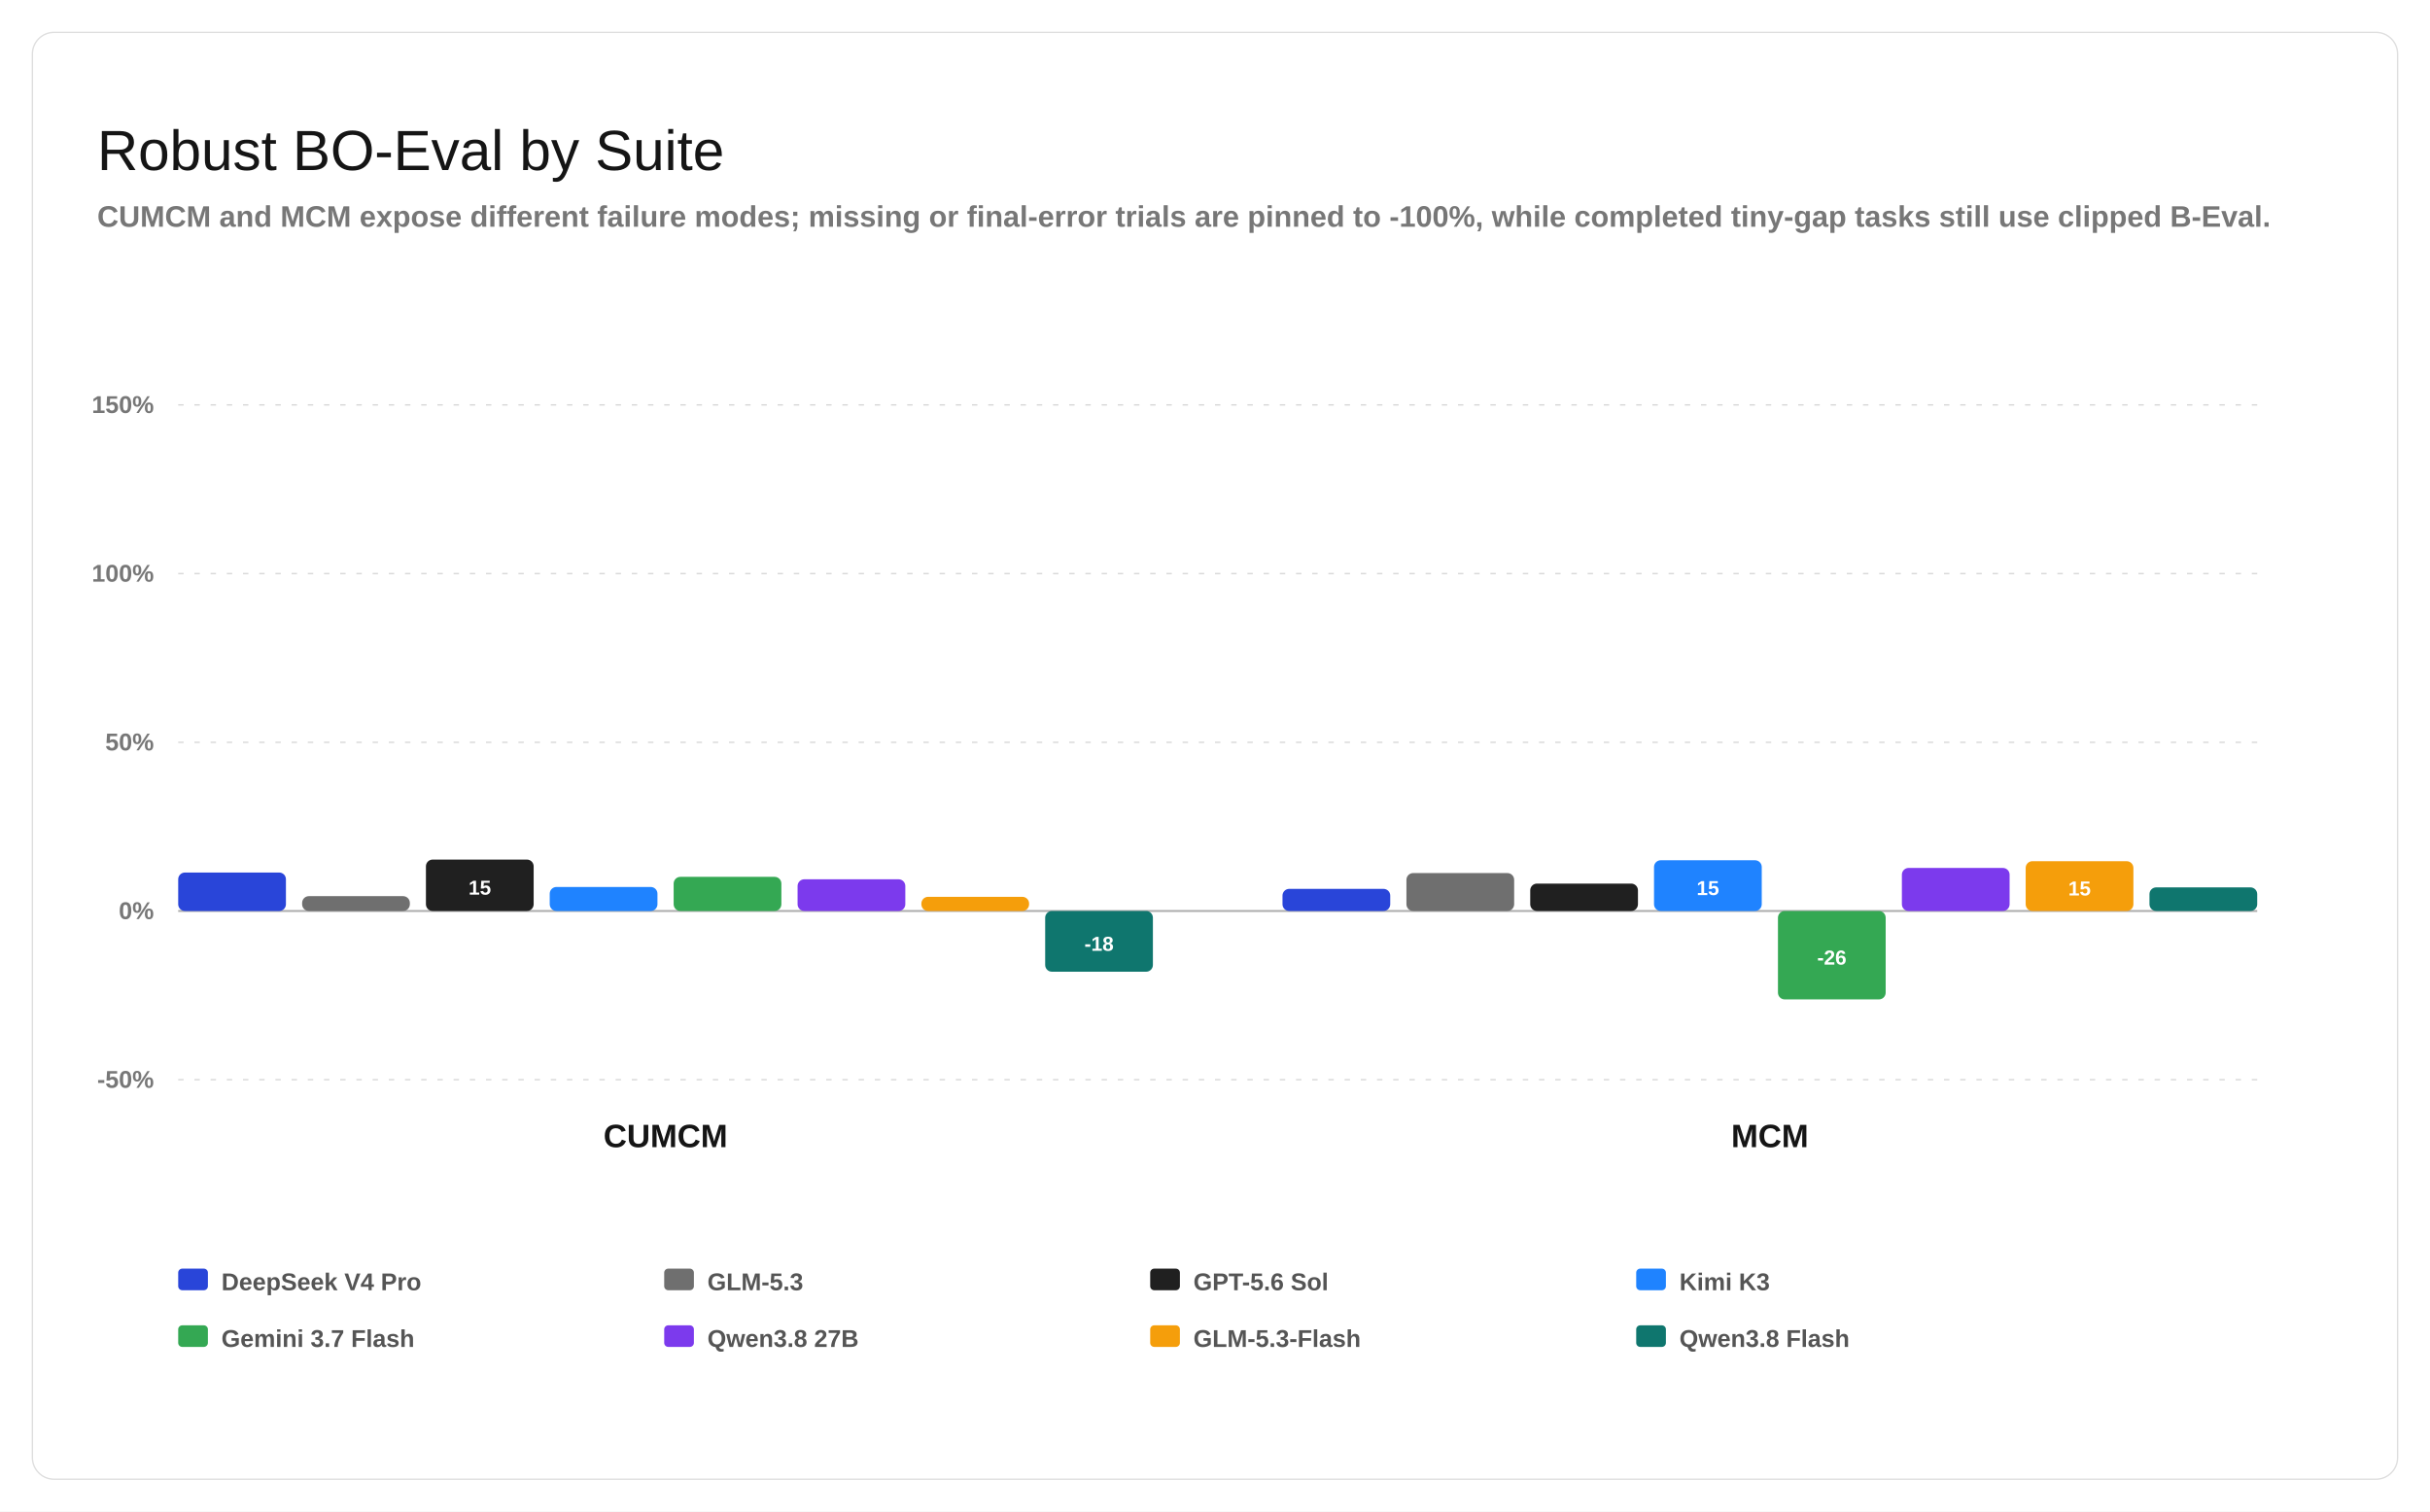
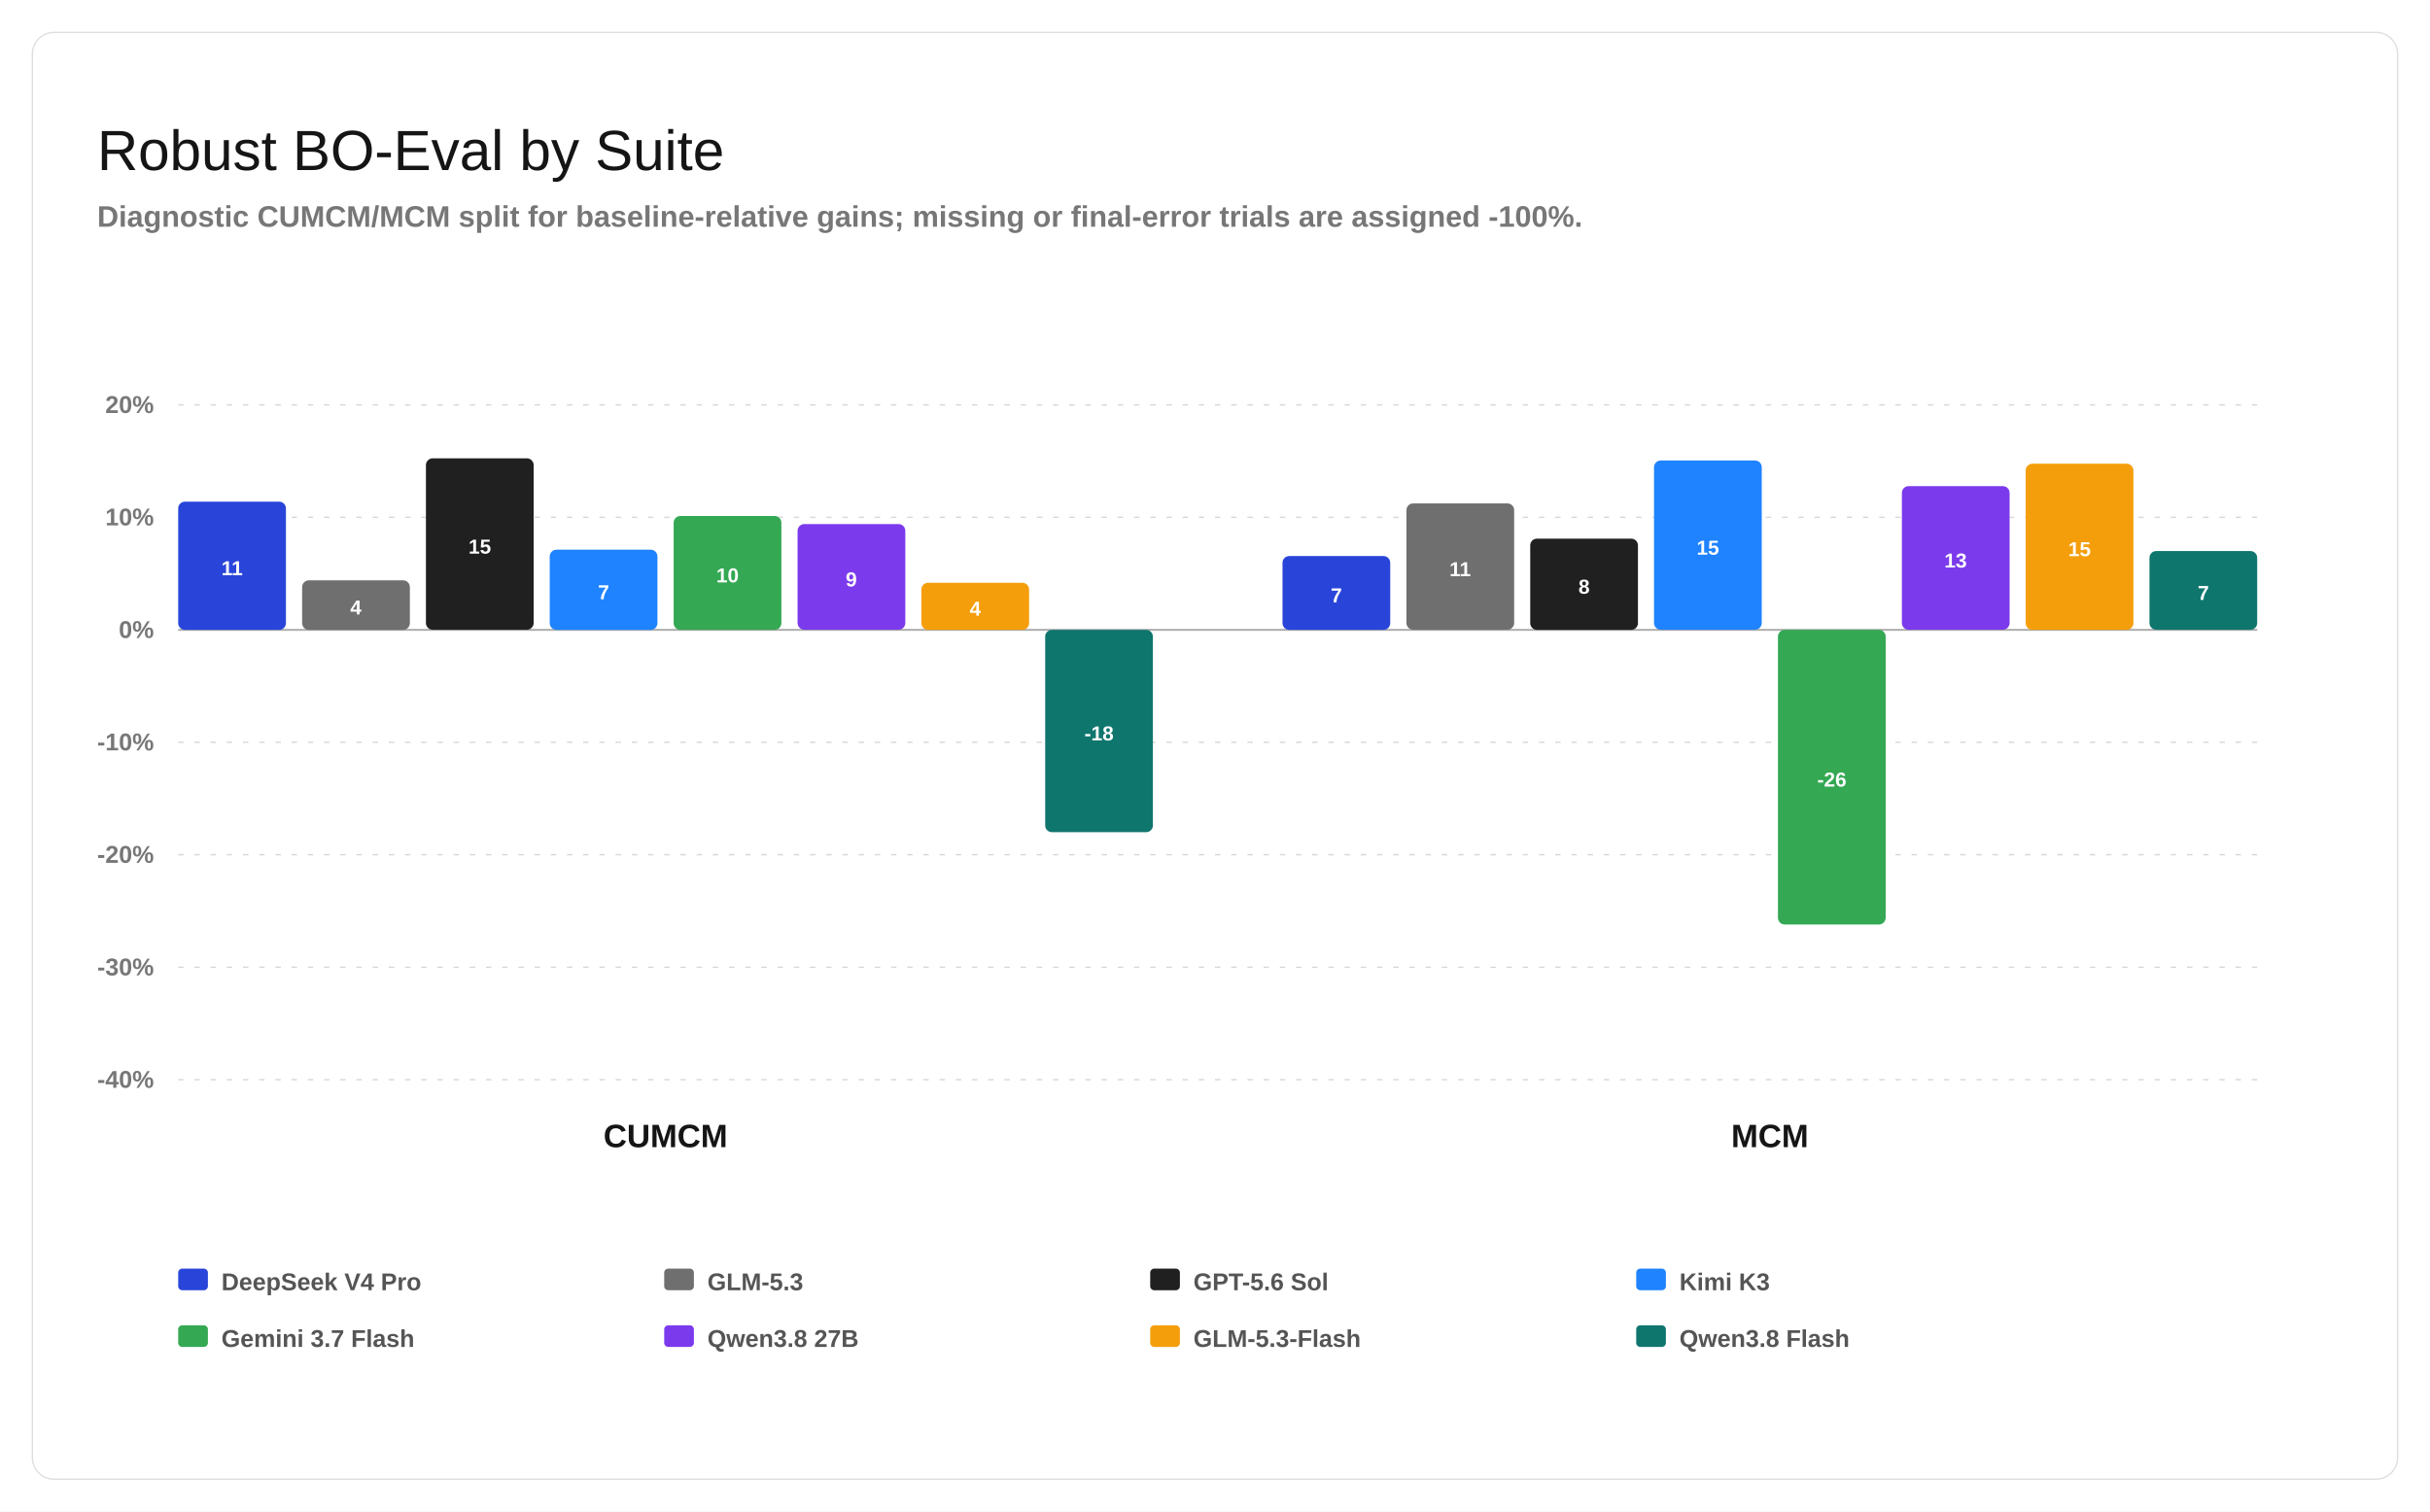
<svg xmlns="http://www.w3.org/2000/svg" width="1800" height="1120" viewBox="0 0 1800 1120" role="img">
  <style>
      .title { font-family: Georgia, Times, serif; font-size: 42px; font-weight: 500; fill: #050505; }
      .subtitle { font-family: Arial, Helvetica, sans-serif; font-size: 22px; fill: #777777; font-weight: 650; }
      .axis { font-family: Arial, Helvetica, sans-serif; font-size: 18px; fill: #777777; font-weight: 650; }
      .axis-title { font-family: Arial, Helvetica, sans-serif; font-size: 22px; fill: #111111; font-weight: 720; }
      .label { font-family: Arial, Helvetica, sans-serif; font-size: 19px; fill: #151515; font-weight: 700; }
      .small { font-family: Arial, Helvetica, sans-serif; font-size: 18px; fill: #777777; font-weight: 650; }
    </style>
  <rect width="1800" height="1120" fill="#ffffff" />
  <rect x="24.0" y="24.0" width="1752.0" height="1072.0" fill="#ffffff" rx="16.0" stroke="#dedede" />
  <text x="72.0" y="126.0" text-anchor="start" font-family="Arial, Helvetica, sans-serif" font-size="42" font-weight="500" fill="#151515">Robust BO-Eval by Suite</text>
-   <text x="72.0" y="168.0" text-anchor="start" font-family="Arial, Helvetica, sans-serif" font-size="22" font-weight="650" fill="#777777">CUMCM and MCM expose different failure modes; missing or final-error trials are pinned to -100%, while completed tiny-gap tasks still use clipped B-Eval.</text>
+   <text x="72.0" y="168.0" text-anchor="start" font-family="Arial, Helvetica, sans-serif" font-size="22" font-weight="650" fill="#777777">Diagnostic CUMCM/MCM split for baseline-relative gains; missing or final-error trials are assigned -100%.</text>
  <line x1="132.0" y1="800.0" x2="1672.0" y2="800.0" stroke="#d7d7d7" stroke-width="1.0" stroke-dasharray="4 8" />
-   <text x="114.0" y="806.0" text-anchor="end" font-family="Arial, Helvetica, sans-serif" font-size="18" font-weight="600" fill="#777777">-50%</text>
-   <line x1="132.0" y1="675.0" x2="1672.0" y2="675.0" stroke="#aaaaaa" stroke-width="1.4" />
-   <text x="114.0" y="681.0" text-anchor="end" font-family="Arial, Helvetica, sans-serif" font-size="18" font-weight="600" fill="#777777">0%</text>
+   <text x="114.0" y="806.0" text-anchor="end" font-family="Arial, Helvetica, sans-serif" font-size="18" font-weight="600" fill="#777777">-40%</text>
+   <line x1="132.0" y1="716.7" x2="1672.0" y2="716.7" stroke="#d7d7d7" stroke-width="1.0" stroke-dasharray="4 8" />
+   <text x="114.0" y="722.7" text-anchor="end" font-family="Arial, Helvetica, sans-serif" font-size="18" font-weight="600" fill="#777777">-30%</text>
+   <line x1="132.0" y1="633.3" x2="1672.0" y2="633.3" stroke="#d7d7d7" stroke-width="1.0" stroke-dasharray="4 8" />
+   <text x="114.0" y="639.3" text-anchor="end" font-family="Arial, Helvetica, sans-serif" font-size="18" font-weight="600" fill="#777777">-20%</text>
  <line x1="132.0" y1="550.0" x2="1672.0" y2="550.0" stroke="#d7d7d7" stroke-width="1.0" stroke-dasharray="4 8" />
-   <text x="114.0" y="556.0" text-anchor="end" font-family="Arial, Helvetica, sans-serif" font-size="18" font-weight="600" fill="#777777">50%</text>
-   <line x1="132.0" y1="425.0" x2="1672.0" y2="425.0" stroke="#d7d7d7" stroke-width="1.0" stroke-dasharray="4 8" />
-   <text x="114.0" y="431.0" text-anchor="end" font-family="Arial, Helvetica, sans-serif" font-size="18" font-weight="600" fill="#777777">100%</text>
+   <text x="114.0" y="556.0" text-anchor="end" font-family="Arial, Helvetica, sans-serif" font-size="18" font-weight="600" fill="#777777">-10%</text>
+   <line x1="132.0" y1="466.7" x2="1672.0" y2="466.7" stroke="#aaaaaa" stroke-width="1.4" />
+   <text x="114.0" y="472.7" text-anchor="end" font-family="Arial, Helvetica, sans-serif" font-size="18" font-weight="600" fill="#777777">0%</text>
+   <line x1="132.0" y1="383.3" x2="1672.0" y2="383.3" stroke="#d7d7d7" stroke-width="1.0" stroke-dasharray="4 8" />
+   <text x="114.0" y="389.3" text-anchor="end" font-family="Arial, Helvetica, sans-serif" font-size="18" font-weight="600" fill="#777777">10%</text>
  <line x1="132.0" y1="300.0" x2="1672.0" y2="300.0" stroke="#d7d7d7" stroke-width="1.0" stroke-dasharray="4 8" />
-   <text x="114.0" y="306.0" text-anchor="end" font-family="Arial, Helvetica, sans-serif" font-size="18" font-weight="600" fill="#777777">150%</text>
+   <text x="114.0" y="306.0" text-anchor="end" font-family="Arial, Helvetica, sans-serif" font-size="18" font-weight="600" fill="#777777">20%</text>
  <text x="493.0" y="850.0" text-anchor="middle" font-family="Arial, Helvetica, sans-serif" font-size="24" font-weight="800" fill="#151515">CUMCM</text>
-   <rect x="132.0" y="646.5" width="79.8" height="28.5" fill="#2945d9" rx="5.0" />
-   <rect x="223.8" y="664.0" width="79.8" height="11.0" fill="#6f6f6f" rx="5.0" />
-   <rect x="315.5" y="636.9" width="79.8" height="38.1" fill="#202020" rx="5.0" />
-   <text x="355.4" y="662.9" text-anchor="middle" font-family="Arial, Helvetica, sans-serif" font-size="15" font-weight="800" fill="#ffffff">15</text>
-   <rect x="407.2" y="657.2" width="79.8" height="17.8" fill="#1f83ff" rx="5.0" />
-   <rect x="499.0" y="649.7" width="79.8" height="25.3" fill="#34a853" rx="5.0" />
-   <rect x="590.8" y="651.5" width="79.8" height="23.5" fill="#7c3aed" rx="5.0" />
-   <rect x="682.5" y="664.5" width="79.8" height="10.5" fill="#f59e0b" rx="5.0" />
-   <rect x="774.2" y="675.0" width="79.8" height="45.0" fill="#0f766e" rx="5.0" />
-   <text x="814.1" y="704.5" text-anchor="middle" font-family="Arial, Helvetica, sans-serif" font-size="15" font-weight="800" fill="#ffffff">-18</text>
+   <rect x="132.0" y="371.7" width="79.8" height="95.0" fill="#2945d9" rx="5.0" />
+   <text x="171.9" y="426.2" text-anchor="middle" font-family="Arial, Helvetica, sans-serif" font-size="15" font-weight="800" fill="#ffffff">11</text>
+   <rect x="223.8" y="430.0" width="79.8" height="36.7" fill="#6f6f6f" rx="5.0" />
+   <text x="263.6" y="455.3" text-anchor="middle" font-family="Arial, Helvetica, sans-serif" font-size="15" font-weight="800" fill="#ffffff">4</text>
+   <rect x="315.5" y="339.6" width="79.8" height="127.0" fill="#202020" rx="5.0" />
+   <text x="355.4" y="410.2" text-anchor="middle" font-family="Arial, Helvetica, sans-serif" font-size="15" font-weight="800" fill="#ffffff">15</text>
+   <rect x="407.2" y="407.3" width="79.8" height="59.4" fill="#1f83ff" rx="5.0" />
+   <text x="447.1" y="444.0" text-anchor="middle" font-family="Arial, Helvetica, sans-serif" font-size="15" font-weight="800" fill="#ffffff">7</text>
+   <rect x="499.0" y="382.3" width="79.8" height="84.4" fill="#34a853" rx="5.0" />
+   <text x="538.9" y="431.5" text-anchor="middle" font-family="Arial, Helvetica, sans-serif" font-size="15" font-weight="800" fill="#ffffff">10</text>
+   <rect x="590.8" y="388.3" width="79.8" height="78.3" fill="#7c3aed" rx="5.0" />
+   <text x="630.6" y="434.5" text-anchor="middle" font-family="Arial, Helvetica, sans-serif" font-size="15" font-weight="800" fill="#ffffff">9</text>
+   <rect x="682.5" y="431.8" width="79.8" height="34.9" fill="#f59e0b" rx="5.0" />
+   <text x="722.4" y="456.2" text-anchor="middle" font-family="Arial, Helvetica, sans-serif" font-size="15" font-weight="800" fill="#ffffff">4</text>
+   <rect x="774.2" y="466.7" width="79.8" height="149.9" fill="#0f766e" rx="5.0" />
+   <text x="814.1" y="548.6" text-anchor="middle" font-family="Arial, Helvetica, sans-serif" font-size="15" font-weight="800" fill="#ffffff">-18</text>
  <text x="1311.0" y="850.0" text-anchor="middle" font-family="Arial, Helvetica, sans-serif" font-size="24" font-weight="800" fill="#151515">MCM</text>
-   <rect x="950.0" y="658.6" width="79.8" height="16.4" fill="#2945d9" rx="5.0" />
-   <rect x="1041.8" y="646.9" width="79.8" height="28.1" fill="#6f6f6f" rx="5.0" />
-   <rect x="1133.5" y="654.7" width="79.8" height="20.3" fill="#202020" rx="5.0" />
-   <rect x="1225.2" y="637.4" width="79.8" height="37.6" fill="#1f83ff" rx="5.0" />
-   <text x="1265.1" y="663.2" text-anchor="middle" font-family="Arial, Helvetica, sans-serif" font-size="15" font-weight="800" fill="#ffffff">15</text>
-   <rect x="1317.0" y="675.0" width="79.8" height="65.5" fill="#34a853" rx="5.0" />
-   <text x="1356.9" y="714.7" text-anchor="middle" font-family="Arial, Helvetica, sans-serif" font-size="15" font-weight="800" fill="#ffffff">-26</text>
-   <rect x="1408.8" y="643.1" width="79.8" height="31.9" fill="#7c3aed" rx="5.0" />
-   <rect x="1500.5" y="638.1" width="79.8" height="36.9" fill="#f59e0b" rx="5.0" />
-   <text x="1540.4" y="663.5" text-anchor="middle" font-family="Arial, Helvetica, sans-serif" font-size="15" font-weight="800" fill="#ffffff">15</text>
-   <rect x="1592.2" y="657.5" width="79.8" height="17.5" fill="#0f766e" rx="5.0" />
+   <rect x="950.0" y="412.0" width="79.8" height="54.7" fill="#2945d9" rx="5.0" />
+   <text x="989.9" y="446.3" text-anchor="middle" font-family="Arial, Helvetica, sans-serif" font-size="15" font-weight="800" fill="#ffffff">7</text>
+   <rect x="1041.8" y="373.0" width="79.8" height="93.6" fill="#6f6f6f" rx="5.0" />
+   <text x="1081.6" y="426.9" text-anchor="middle" font-family="Arial, Helvetica, sans-serif" font-size="15" font-weight="800" fill="#ffffff">11</text>
+   <rect x="1133.5" y="399.1" width="79.8" height="67.6" fill="#202020" rx="5.0" />
+   <text x="1173.4" y="439.9" text-anchor="middle" font-family="Arial, Helvetica, sans-serif" font-size="15" font-weight="800" fill="#ffffff">8</text>
+   <rect x="1225.2" y="341.2" width="79.8" height="125.4" fill="#1f83ff" rx="5.0" />
+   <text x="1265.1" y="411.0" text-anchor="middle" font-family="Arial, Helvetica, sans-serif" font-size="15" font-weight="800" fill="#ffffff">15</text>
+   <rect x="1317.0" y="466.7" width="79.8" height="218.3" fill="#34a853" rx="5.0" />
+   <text x="1356.9" y="582.8" text-anchor="middle" font-family="Arial, Helvetica, sans-serif" font-size="15" font-weight="800" fill="#ffffff">-26</text>
+   <rect x="1408.8" y="360.2" width="79.8" height="106.4" fill="#7c3aed" rx="5.0" />
+   <text x="1448.6" y="420.5" text-anchor="middle" font-family="Arial, Helvetica, sans-serif" font-size="15" font-weight="800" fill="#ffffff">13</text>
+   <rect x="1500.5" y="343.6" width="79.8" height="123.1" fill="#f59e0b" rx="5.0" />
+   <text x="1540.4" y="412.1" text-anchor="middle" font-family="Arial, Helvetica, sans-serif" font-size="15" font-weight="800" fill="#ffffff">15</text>
+   <rect x="1592.2" y="408.3" width="79.8" height="58.3" fill="#0f766e" rx="5.0" />
+   <text x="1632.1" y="444.5" text-anchor="middle" font-family="Arial, Helvetica, sans-serif" font-size="15" font-weight="800" fill="#ffffff">7</text>
  <rect x="132.0" y="940.0" width="22.0" height="16.0" fill="#2945d9" rx="3.0" />
  <text x="164.0" y="956.0" text-anchor="start" font-family="Arial, Helvetica, sans-serif" font-size="18" font-weight="600" fill="#555555">DeepSeek V4 Pro</text>
  <rect x="492.0" y="940.0" width="22.0" height="16.0" fill="#6f6f6f" rx="3.0" />
  <text x="524.0" y="956.0" text-anchor="start" font-family="Arial, Helvetica, sans-serif" font-size="18" font-weight="600" fill="#555555">GLM-5.3</text>
  <rect x="852.0" y="940.0" width="22.0" height="16.0" fill="#202020" rx="3.0" />
  <text x="884.0" y="956.0" text-anchor="start" font-family="Arial, Helvetica, sans-serif" font-size="18" font-weight="600" fill="#555555">GPT-5.6 Sol</text>
  <rect x="1212.0" y="940.0" width="22.0" height="16.0" fill="#1f83ff" rx="3.0" />
  <text x="1244.0" y="956.0" text-anchor="start" font-family="Arial, Helvetica, sans-serif" font-size="18" font-weight="600" fill="#555555">Kimi K3</text>
  <rect x="132.0" y="982.0" width="22.0" height="16.0" fill="#34a853" rx="3.0" />
  <text x="164.0" y="998.0" text-anchor="start" font-family="Arial, Helvetica, sans-serif" font-size="18" font-weight="600" fill="#555555">Gemini 3.7 Flash</text>
  <rect x="492.0" y="982.0" width="22.0" height="16.0" fill="#7c3aed" rx="3.0" />
  <text x="524.0" y="998.0" text-anchor="start" font-family="Arial, Helvetica, sans-serif" font-size="18" font-weight="600" fill="#555555">Qwen3.8 27B</text>
  <rect x="852.0" y="982.0" width="22.0" height="16.0" fill="#f59e0b" rx="3.0" />
  <text x="884.0" y="998.0" text-anchor="start" font-family="Arial, Helvetica, sans-serif" font-size="18" font-weight="600" fill="#555555">GLM-5.3-Flash</text>
  <rect x="1212.0" y="982.0" width="22.0" height="16.0" fill="#0f766e" rx="3.0" />
  <text x="1244.0" y="998.0" text-anchor="start" font-family="Arial, Helvetica, sans-serif" font-size="18" font-weight="600" fill="#555555">Qwen3.8 Flash</text>
</svg>
